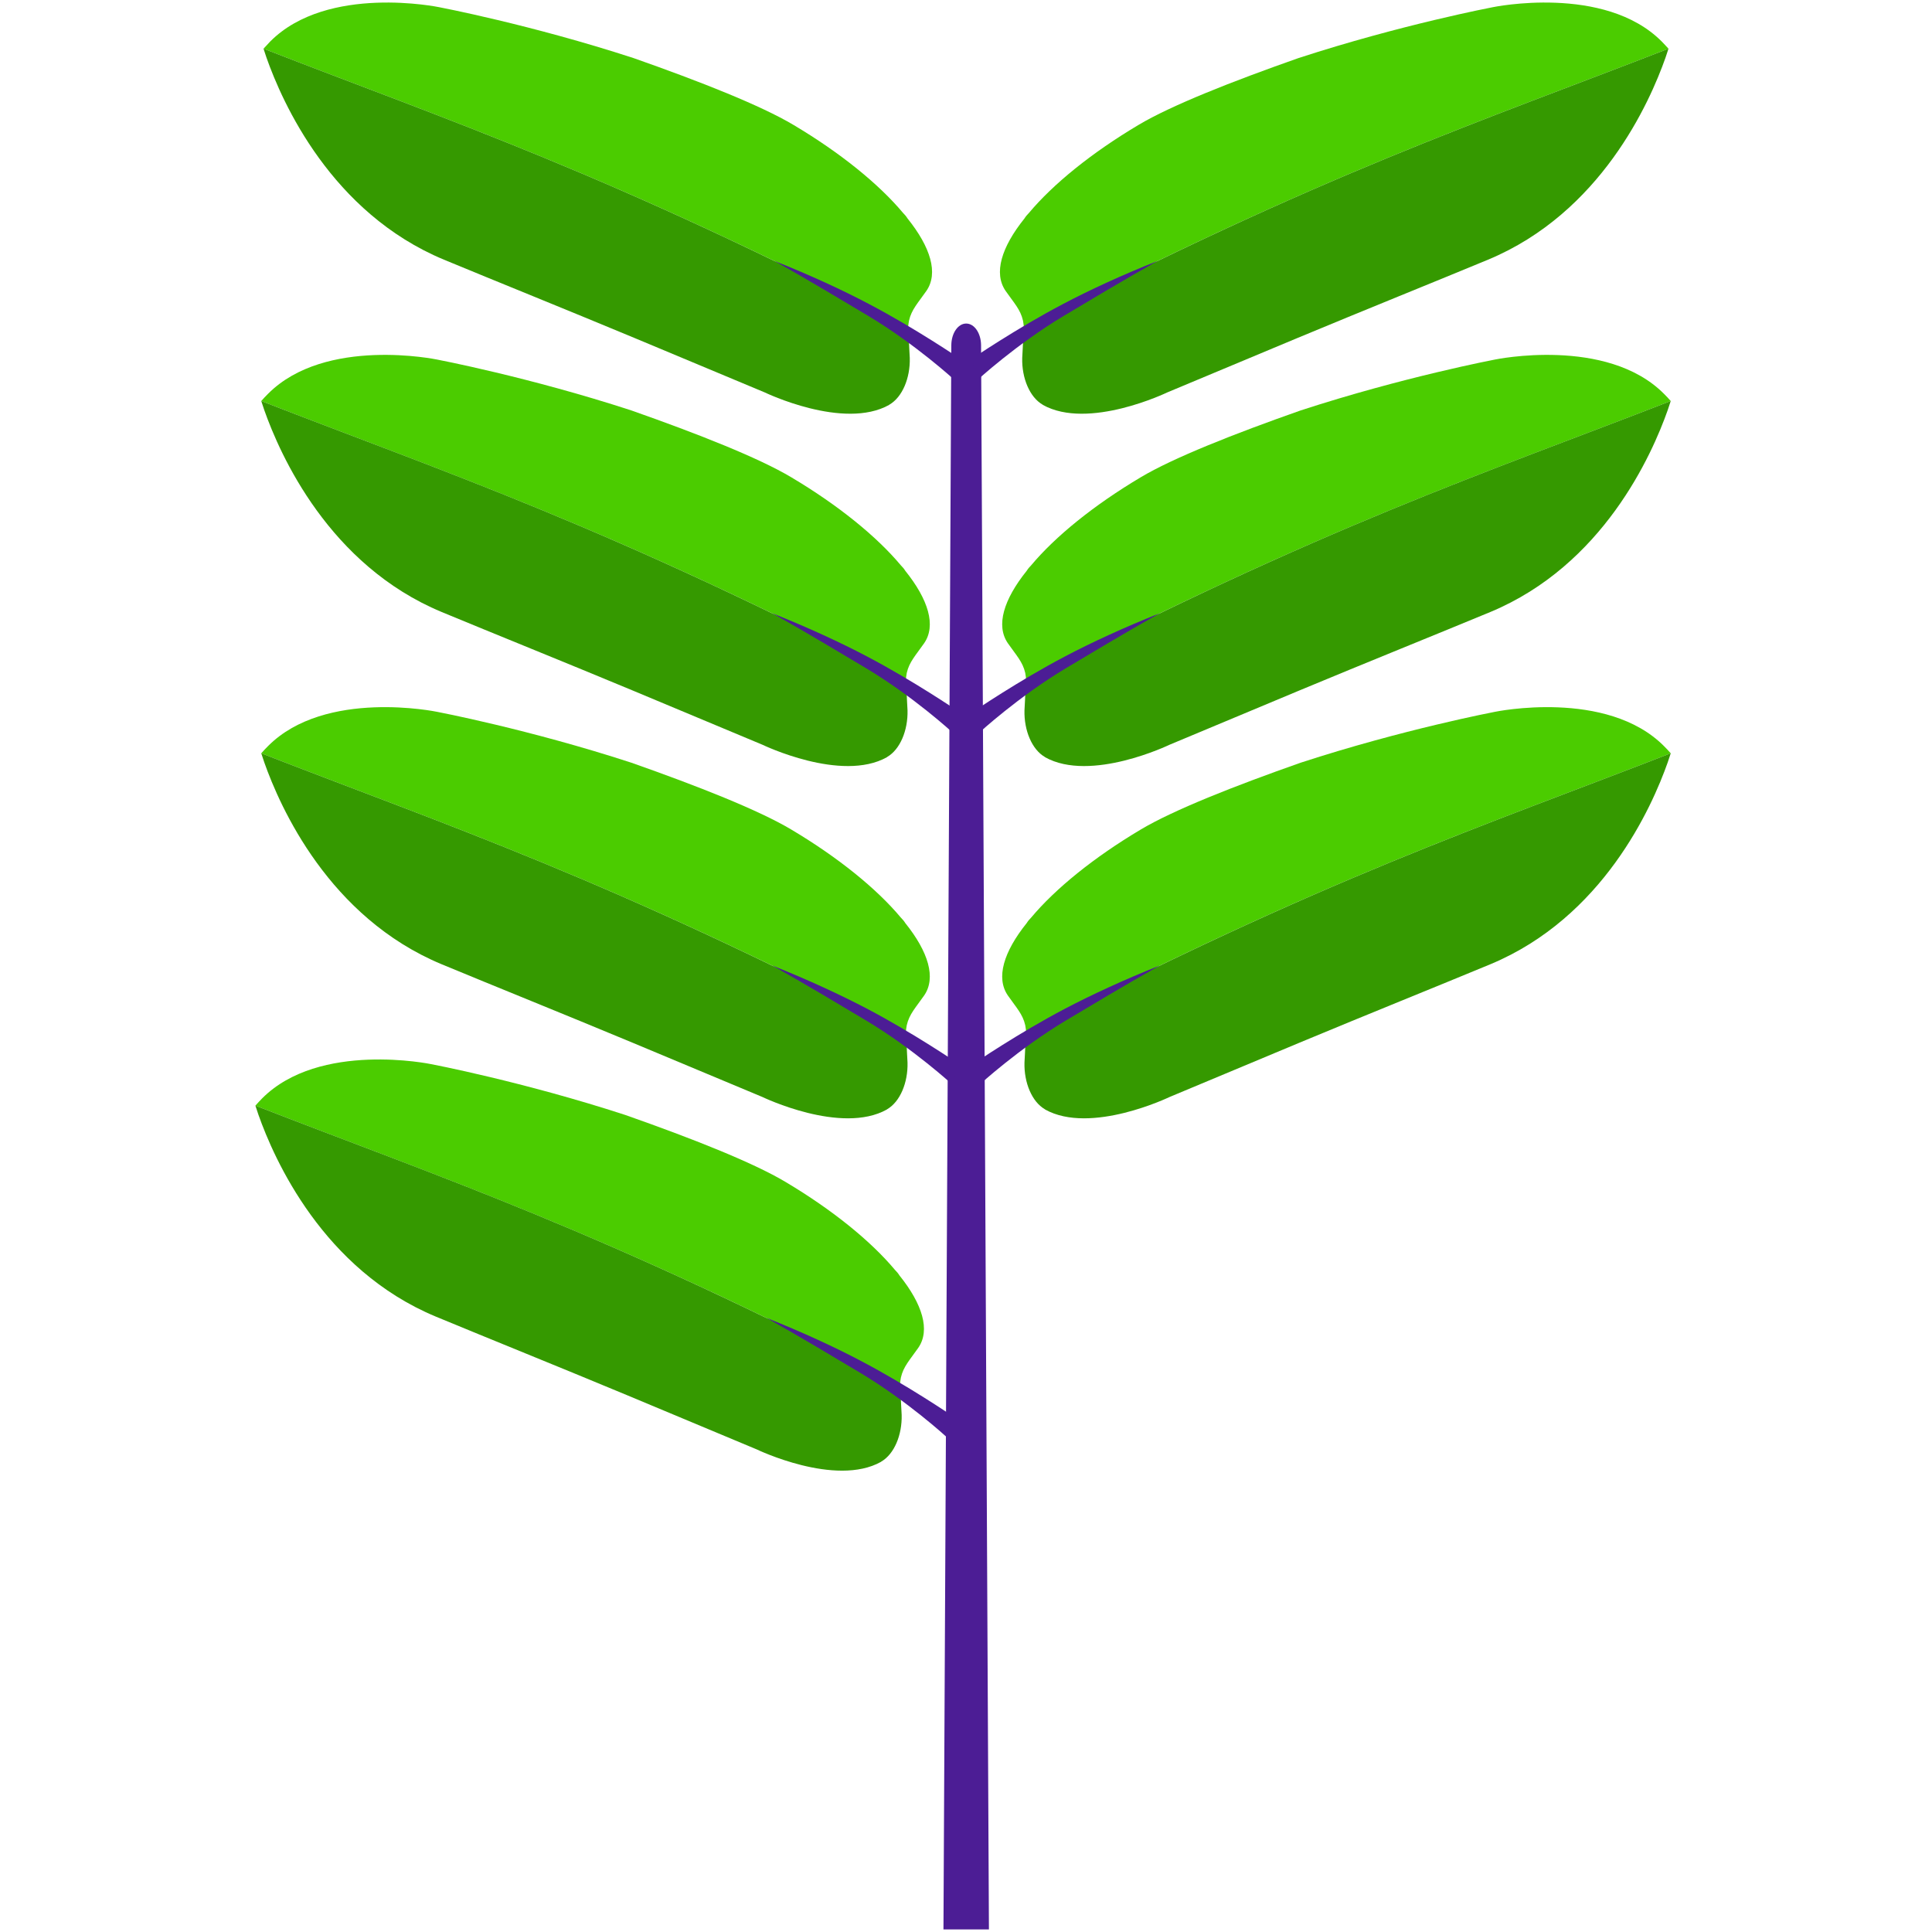
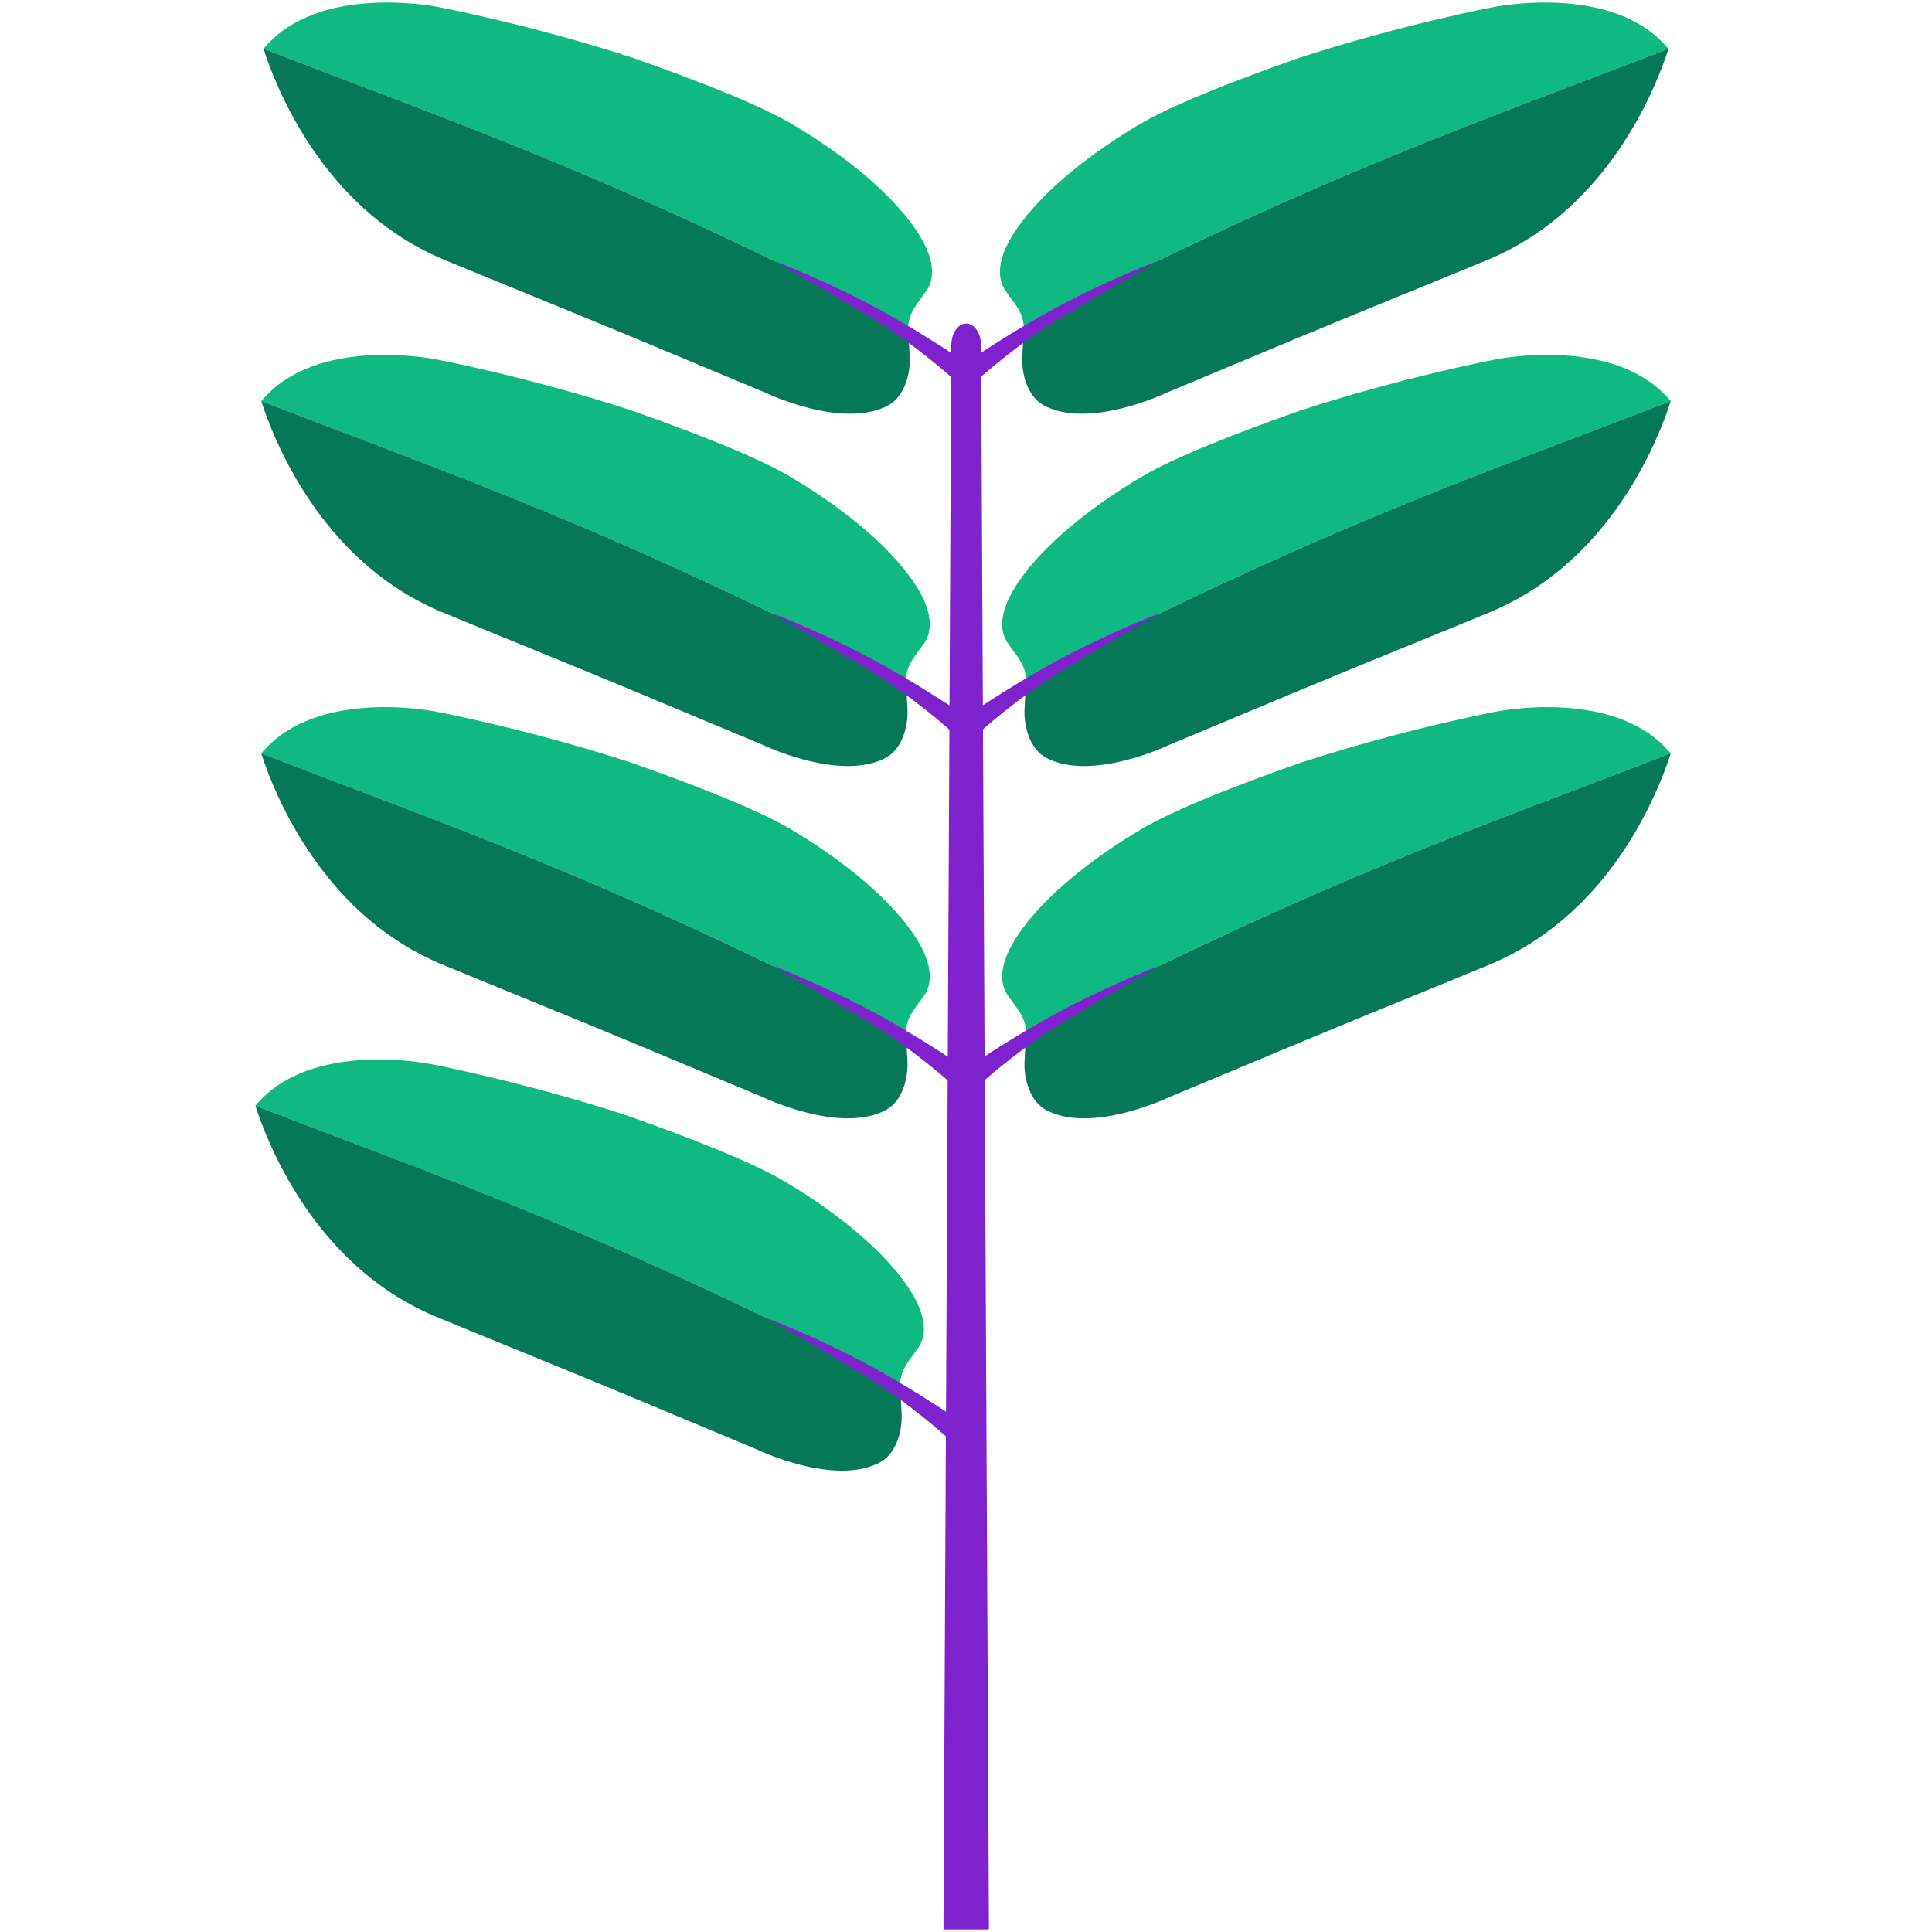
<svg xmlns="http://www.w3.org/2000/svg" version="1.1" id="Layer_1" x="0px" y="0px" viewBox="0 0 3000 3000" style="enable-background:new 0 0 3000 3000;" xml:space="preserve">
  <style type="text/css">
- 	.st0{fill:#4C1D95;}
- 	.st1{fill:#4BCC00;}
- 	.st2{fill:#359900;}
+ 	.st0{fill:#7e22ce;}
+ 	.st1{fill:#10b981;}
+ 	.st2{fill:#047857;}
</style>
  <g>
    <path class="st0" d="M1535.6,2996H1465l12.2-2460.1c0.2-18.6,10.4-33.5,23.1-33.5s22.9,14.9,23.1,33.5L1535.6,2996z" />
    <g>
      <path class="st1" d="M2590.8,75.6c-287.1,111.8-541.1,195-1000.8,433.9c-0.4-4.2-0.8-8.1-1.5-11.6c-3.9-17.3-13.9-27.4-27-46.2    c-18.9-27.4-6.6-67.8,29.3-112.5c1.9-3.1,4.2-5.8,6.9-8.5c37.4-44.7,97.1-93.3,170.3-136.8c50.5-30.1,144.9-67.4,248.2-103.7    c159.5-52,301.7-79,301.7-79s173.4-36.2,262.4,53.2C2583.8,67.9,2587.3,71.8,2590.8,75.6z" />
      <path class="st2" d="M2590.8,75.6c-1.2,3.9-2.7,8.5-4.6,13.9c-24.7,70.1-100.6,240.9-275.5,313.7    C2229,437.1,2119.9,481,2014.3,525c-115.6,48.2-201.9,84.4-201.9,84.4s-122.2,59-193.1,19.3c0-0.4-0.4-0.4-0.4-0.4    c-20-11.6-32.4-41.2-31.6-72.4c0.4-8.9,1.2-20.4,1.5-30.1c0.8-7.7,1.2-13.9,1.2-16.2C2049.7,270.6,2303.7,187.4,2590.8,75.6z" />
      <path class="st0" d="M1650.8,472c-72.8,38.2-141.4,85-141.4,85l7.9,33.5c0,0,60.6-55.8,134.5-100c37.9-22.5,88.2-53,145.8-85.4    C1741.1,427.5,1690.8,450.9,1650.8,472z" />
    </g>
    <g>
      <path class="st1" d="M2594.3,622.7c-287.1,111.8-541.1,195-1000.8,433.9c-0.4-4.2-0.8-8.1-1.5-11.6c-3.9-17.3-13.9-27.4-27-46.2    c-18.9-27.4-6.6-67.8,29.3-112.5c1.9-3.1,4.2-5.8,6.9-8.5c37.4-44.7,97.1-93.3,170.3-136.8c50.5-30.1,144.9-67.4,248.2-103.7    c159.5-52,301.7-79,301.7-79s173.4-36.2,262.4,53.2C2587.4,615,2590.9,618.8,2594.3,622.7z" />
      <path class="st2" d="M2594.3,622.7c-1.2,3.9-2.7,8.5-4.6,13.9c-24.7,70.1-100.6,240.9-275.5,313.7    c-81.7,33.9-190.8,77.8-296.4,121.8c-115.6,48.2-201.9,84.4-201.9,84.4s-122.2,59-193.1,19.3c0-0.4-0.4-0.4-0.4-0.4    c-20-11.6-32.4-41.2-31.6-72.4c0.4-8.9,1.2-20.4,1.5-30.1c0.8-7.7,1.2-13.9,1.2-16.2C2053.3,817.7,2307.2,734.4,2594.3,622.7z" />
      <path class="st0" d="M1654.3,1019c-72.8,38.2-141.4,85-141.4,85l7.9,33.5c0,0,60.6-55.8,134.5-100c37.9-22.5,88.2-53,145.8-85.4    C1744.7,974.6,1694.4,997.9,1654.3,1019z" />
    </g>
    <g>
      <path class="st1" d="M2594.3,1169.7c-287.1,111.8-541.1,195-1000.8,433.9c-0.4-4.2-0.8-8.1-1.5-11.6c-3.9-17.3-13.9-27.4-27-46.2    c-18.9-27.4-6.6-67.8,29.3-112.5c1.9-3.1,4.2-5.8,6.9-8.5c37.4-44.7,97.1-93.3,170.3-136.8c50.5-30.1,144.9-67.4,248.2-103.7    c159.5-52,301.7-79,301.7-79s173.4-36.2,262.4,53.2C2587.4,1162,2590.9,1165.9,2594.3,1169.7z" />
      <path class="st2" d="M2594.3,1169.7c-1.2,3.9-2.7,8.5-4.6,13.9c-24.7,70.1-100.6,240.9-275.5,313.7    c-81.7,33.9-190.8,77.8-296.4,121.8c-115.6,48.2-201.9,84.4-201.9,84.4s-122.2,59-193.1,19.3c0-0.4-0.4-0.4-0.4-0.4    c-20-11.6-32.4-41.2-31.6-72.4c0.4-8.9,1.2-20.4,1.5-30.1c0.8-7.7,1.2-13.9,1.2-16.2C2053.3,1364.7,2307.2,1281.5,2594.3,1169.7z" />
      <path class="st0" d="M1654.3,1566c-72.8,38.2-141.4,85-141.4,85l7.9,33.5c0,0,60.6-55.8,134.5-100c37.9-22.5,88.2-53,145.8-85.4    C1744.7,1521.6,1694.4,1545,1654.3,1566z" />
    </g>
    <g>
      <path class="st1" d="M409.2,75.6c287.1,111.8,541.1,195,1000.8,433.9c0.4-4.2,0.8-8.1,1.5-11.6c3.9-17.3,13.9-27.4,27-46.2    c18.9-27.4,6.6-67.8-29.3-112.5c-1.9-3.1-4.2-5.8-6.9-8.5c-37.4-44.7-97.1-93.3-170.3-136.8c-50.5-30.1-144.9-67.4-248.2-103.7    c-159.5-52-301.7-79-301.7-79S508.6-25,419.6,64.4C416.2,67.9,412.7,71.8,409.2,75.6z" />
      <path class="st2" d="M409.2,75.6c1.2,3.9,2.7,8.5,4.6,13.9c24.7,70.1,100.6,240.9,275.5,313.7C771.1,437.1,880.1,481,985.7,525    c115.6,48.2,201.9,84.4,201.9,84.4s122.2,59,193.1,19.3c0-0.4,0.4-0.4,0.4-0.4c20-11.6,32.4-41.2,31.6-72.4    c-0.4-8.9-1.2-20.4-1.5-30.1c-0.8-7.7-1.2-13.9-1.2-16.2C950.3,270.6,696.3,187.4,409.2,75.6z" />
      <path class="st0" d="M1349.2,472c72.8,38.2,141.4,85,141.4,85l-7.9,33.5c0,0-60.6-55.8-134.5-100c-37.9-22.5-88.2-53-145.8-85.4    C1258.9,427.5,1309.2,450.9,1349.2,472z" />
    </g>
    <g>
      <path class="st1" d="M405.7,622.7c287.1,111.8,541.1,195,1000.8,433.9c0.4-4.2,0.8-8.1,1.5-11.6c3.9-17.3,13.9-27.4,27-46.2    c18.9-27.4,6.6-67.8-29.3-112.5c-1.9-3.1-4.2-5.8-6.9-8.5c-37.4-44.7-97.1-93.3-170.3-136.8c-50.5-30.1-144.9-67.4-248.2-103.7    c-159.5-52-301.7-79-301.7-79s-173.4-36.2-262.4,53.2C412.6,615,409.1,618.8,405.7,622.7z" />
      <path class="st2" d="M405.7,622.7c1.2,3.9,2.7,8.5,4.6,13.9c24.7,70.1,100.6,240.9,275.5,313.7c81.7,33.9,190.8,77.8,296.4,121.8    c115.6,48.2,201.9,84.4,201.9,84.4s122.2,59,193.1,19.3c0-0.4,0.4-0.4,0.4-0.4c20-11.6,32.4-41.2,31.6-72.4    c-0.4-8.9-1.2-20.4-1.5-30.1c-0.8-7.7-1.2-13.9-1.2-16.2C946.7,817.7,692.8,734.4,405.7,622.7z" />
      <path class="st0" d="M1345.7,1019c72.8,38.2,141.4,85,141.4,85l-7.9,33.5c0,0-60.6-55.8-134.5-100c-37.9-22.5-88.2-53-145.8-85.4    C1255.3,974.6,1305.6,997.9,1345.7,1019z" />
    </g>
    <g>
      <path class="st1" d="M405.7,1169.7c287.1,111.8,541.1,195,1000.8,433.9c0.4-4.2,0.8-8.1,1.5-11.6c3.9-17.3,13.9-27.4,27-46.2    c18.9-27.4,6.6-67.8-29.3-112.5c-1.9-3.1-4.2-5.8-6.9-8.5c-37.4-44.7-97.1-93.3-170.3-136.8c-50.5-30.1-144.9-67.4-248.2-103.7    c-159.5-52-301.7-79-301.7-79s-173.4-36.2-262.4,53.2C412.6,1162,409.1,1165.9,405.7,1169.7z" />
      <path class="st2" d="M405.7,1169.7c1.2,3.9,2.7,8.5,4.6,13.9c24.7,70.1,100.6,240.9,275.5,313.7c81.7,33.9,190.8,77.8,296.4,121.8    c115.6,48.2,201.9,84.4,201.9,84.4s122.2,59,193.1,19.3c0-0.4,0.4-0.4,0.4-0.4c20-11.6,32.4-41.2,31.6-72.4    c-0.4-8.9-1.2-20.4-1.5-30.1c-0.8-7.7-1.2-13.9-1.2-16.2C946.7,1364.7,692.8,1281.5,405.7,1169.7z" />
      <path class="st0" d="M1345.7,1566c72.8,38.2,141.4,85,141.4,85l-7.9,33.5c0,0-60.6-55.8-134.5-100c-37.9-22.5-88.2-53-145.8-85.4    C1255.3,1521.6,1305.6,1545,1345.7,1566z" />
    </g>
    <g>
      <path class="st1" d="M396.6,1716.8c287.1,111.8,541.1,195,1000.8,433.9c0.4-4.2,0.8-8.1,1.5-11.6c3.9-17.3,13.9-27.4,27-46.2    c18.9-27.4,6.6-67.8-29.3-112.5c-1.9-3.1-4.2-5.8-6.9-8.5c-37.4-44.7-97.1-93.3-170.3-136.8c-50.5-30.1-144.9-67.4-248.2-103.7    c-159.5-52-301.7-79-301.7-79S496,1616.2,407,1705.6C403.6,1709,400.1,1712.9,396.6,1716.8z" />
      <path class="st2" d="M396.6,1716.8c1.2,3.9,2.7,8.5,4.6,13.9c24.7,70.1,100.6,240.9,275.5,313.7c81.7,33.9,190.8,77.8,296.4,121.8    c115.6,48.2,201.9,84.4,201.9,84.4s122.2,59,193.1,19.3c0-0.4,0.4-0.4,0.4-0.4c20-11.6,32.4-41.2,31.6-72.4    c-0.4-8.9-1.2-20.4-1.5-30.1c-0.8-7.7-1.2-13.9-1.2-16.2C937.7,1911.8,683.7,1828.5,396.6,1716.8z" />
      <path class="st0" d="M1336.6,2113.1c72.8,38.2,141.4,85,141.4,85l-7.9,33.5c0,0-60.6-55.8-134.5-100    c-37.9-22.5-88.2-53-145.8-85.4C1246.3,2068.7,1296.6,2092,1336.6,2113.1z" />
    </g>
  </g>
</svg>
